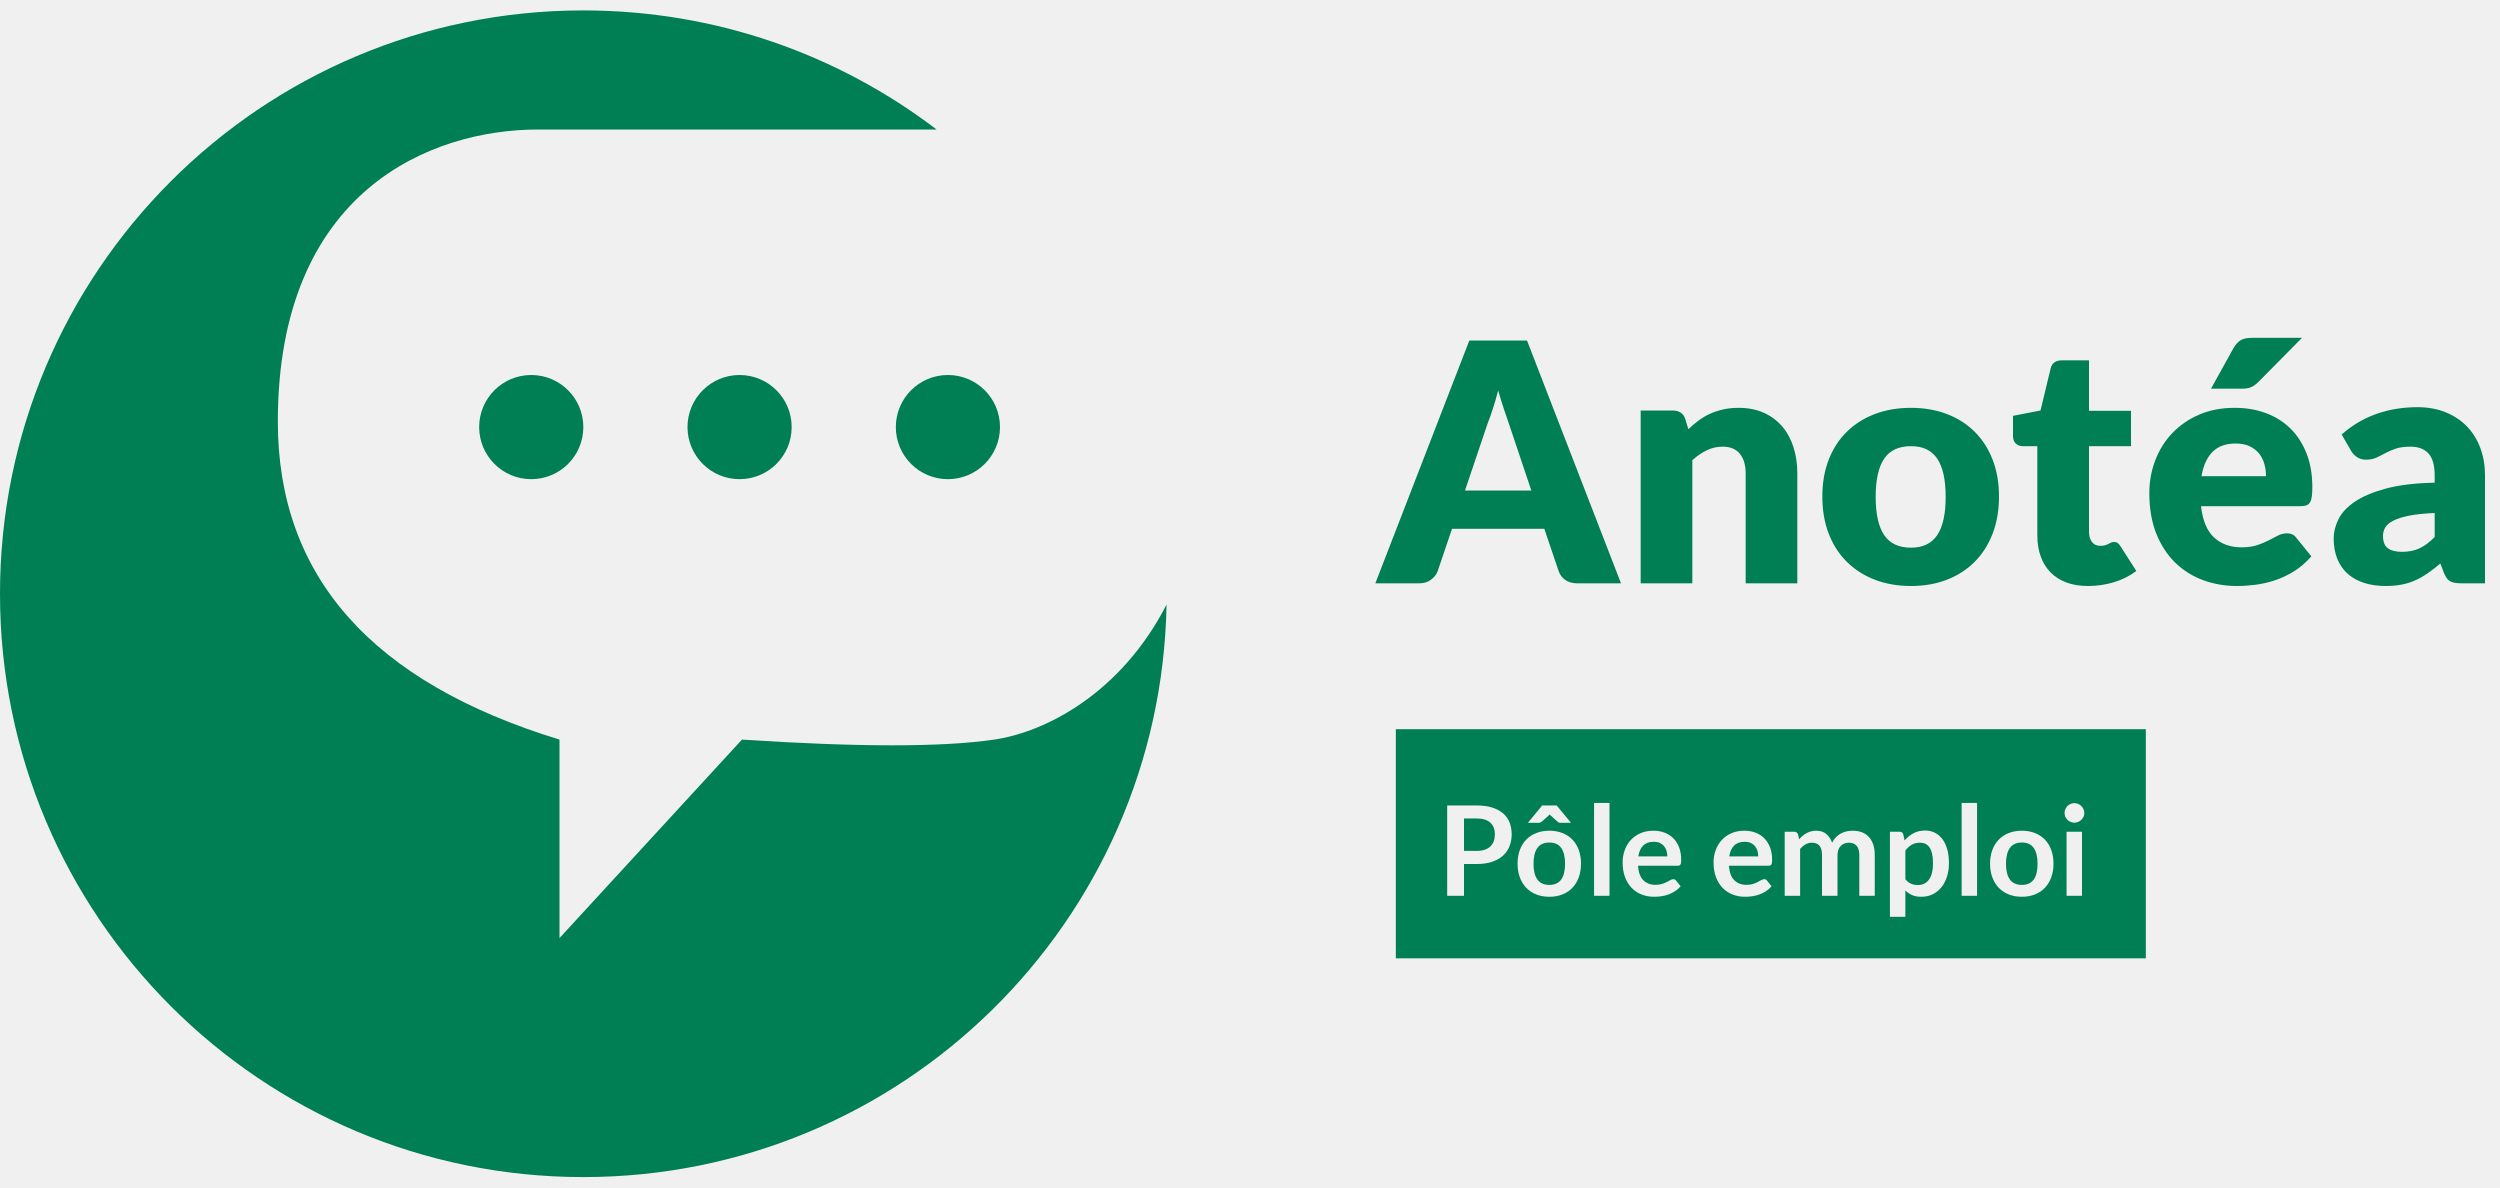
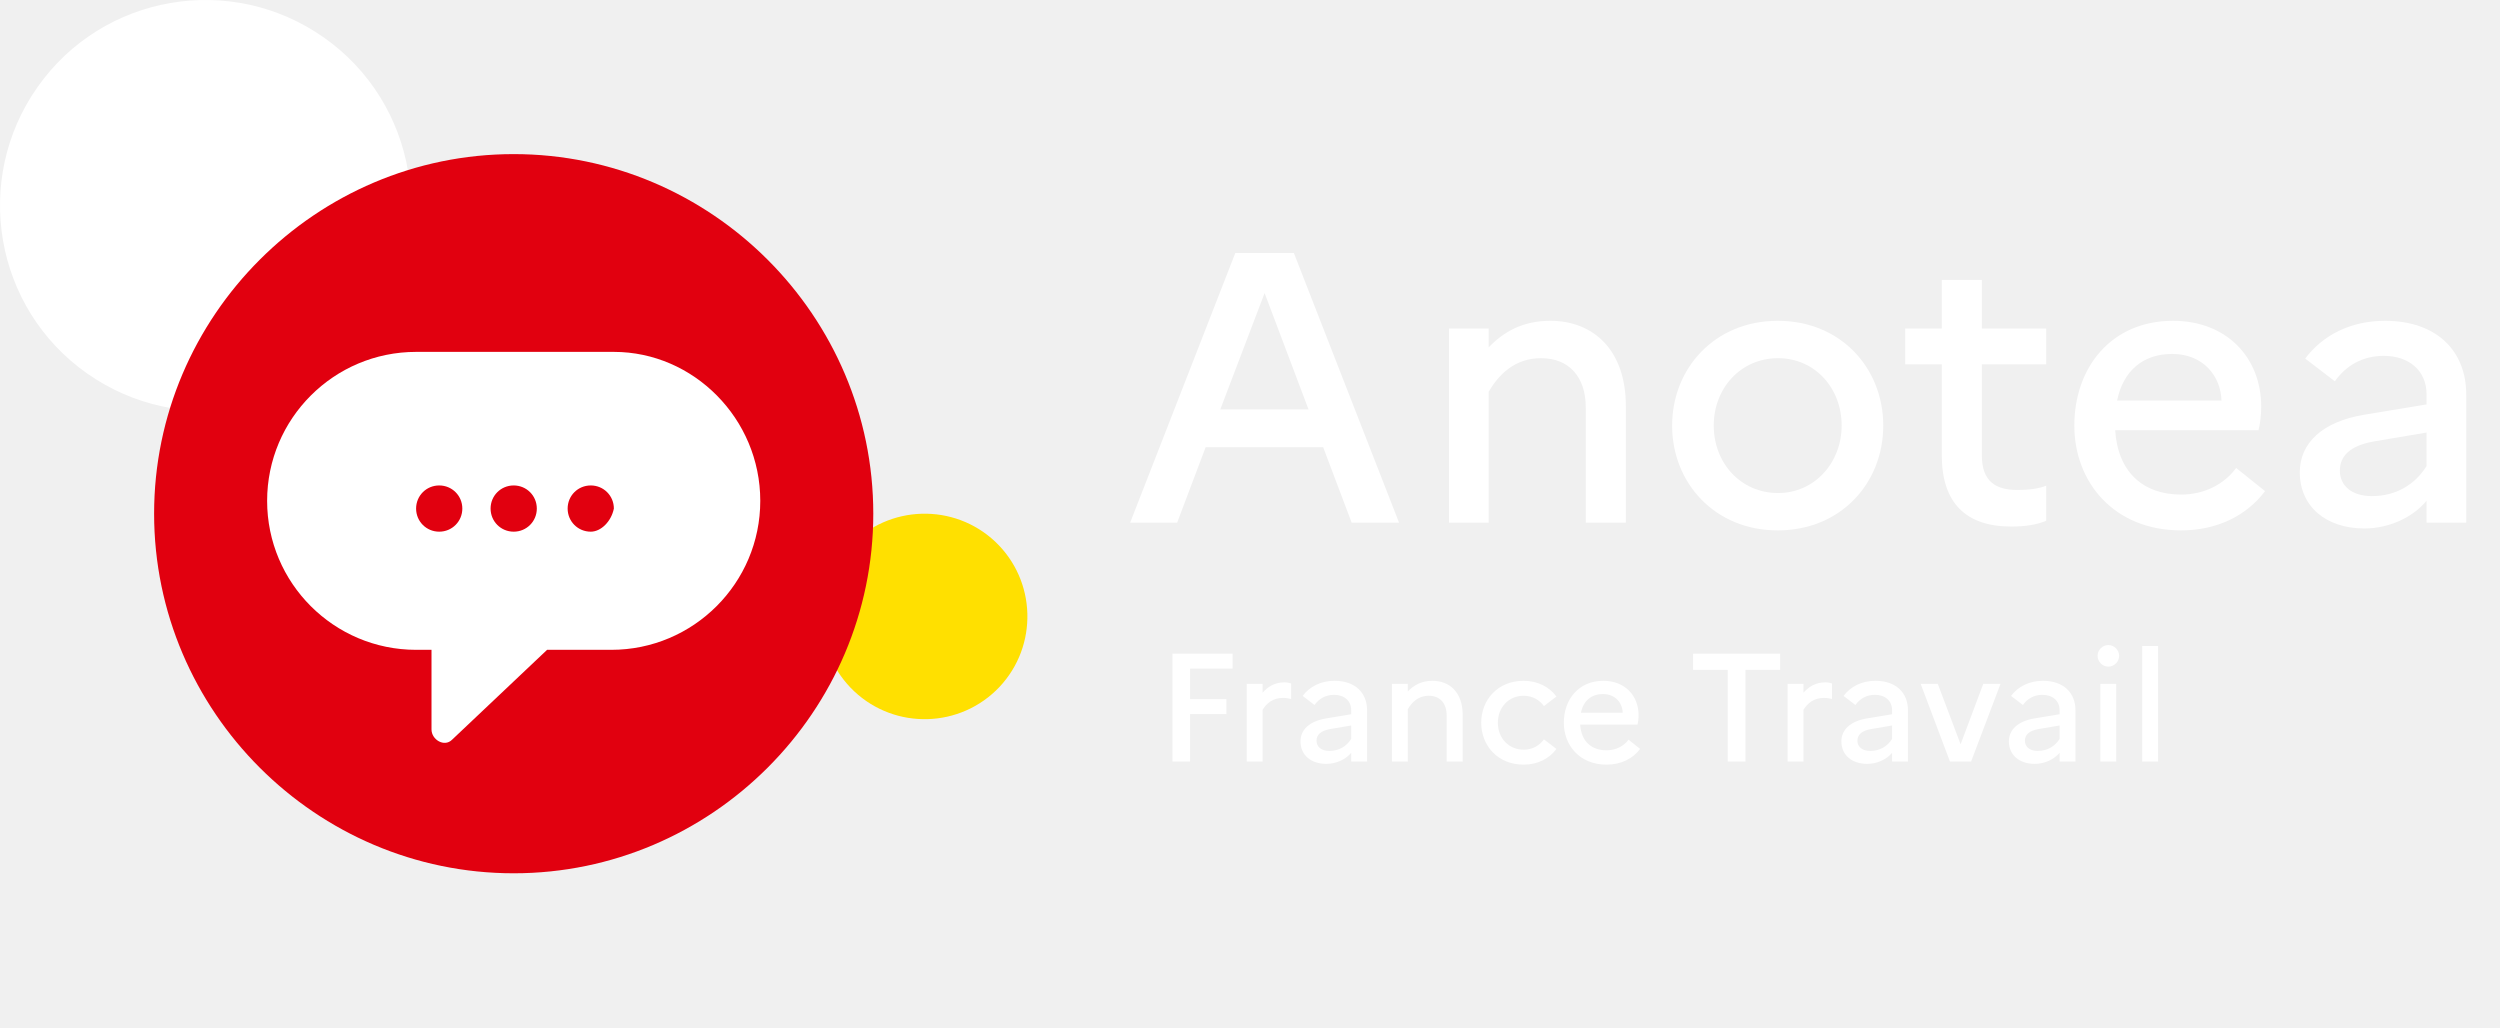
- <svg xmlns="http://www.w3.org/2000/svg" width="120px" height="57px" viewBox="0 0 120 57" version="1.1">
-   <g id="V2" stroke="none" stroke-width="1" fill="none" fill-rule="evenodd">
-     <g id="BO/Login-Empty" transform="translate(-165, -12)" fill="#007E54">
-       <g id="logo" transform="translate(165, 12)">
-         <path d="M28,0.5 C34.374,0.5 40.25,2.63 44.956,6.216 L25.82,6.217 C20.725,6.217 13.336,9.113 13.336,20.24 C13.336,27.658 17.843,32.745 26.856,35.5 L26.856,35.5 L26.856,45.028 L35.615,35.5 C41.197,35.867 45.235,35.867 47.727,35.5 C50.185,35.138 53.804,33.287 55.995,29.019 C55.719,44.243 43.291,56.5 28,56.5 C12.536,56.5 2.22162039e-13,43.964 2.20268248e-13,28.5 C2.18374458e-13,13.036 12.536,0.5 28,0.5 Z M25.5,18 C26.881,18 28,19.119 28,20.5 C28,21.881 26.881,23 25.5,23 C24.119,23 23,21.881 23,20.5 C23,19.119 24.119,18 25.5,18 Z M35.5,18 C36.881,18 38,19.119 38,20.5 C38,21.881 36.881,23 35.5,23 C34.119,23 33,21.881 33,20.5 C33,19.119 34.119,18 35.5,18 Z M45.5,18 C46.881,18 48,19.119 48,20.5 C48,21.881 46.881,23 45.5,23 C44.119,23 43,21.881 43,20.5 C43,19.119 44.119,18 45.5,18 Z" fill-rule="nonzero" />
-         <path d="M77.808,28 L75.712,28 C75.477,28 75.284,27.945 75.132,27.836 C74.98,27.727 74.875,27.587 74.816,27.416 L74.128,25.384 L69.696,25.384 L69.008,27.416 C68.955,27.565 68.851,27.7 68.696,27.82 C68.541,27.94 68.352,28 68.128,28 L66.016,28 L70.528,16.344 L73.296,16.344 L77.808,28 Z M70.32,23.544 L73.504,23.544 L72.432,20.352 C72.363,20.149 72.281,19.911 72.188,19.636 C72.095,19.361 72.003,19.064 71.912,18.744 C71.827,19.069 71.739,19.371 71.648,19.648 C71.557,19.925 71.472,20.165 71.392,20.368 L70.32,23.544 Z M78.752,28 L78.752,19.704 L80.288,19.704 C80.443,19.704 80.572,19.739 80.676,19.808 C80.78,19.877 80.853,19.981 80.896,20.12 L81.04,20.6 C81.2,20.451 81.365,20.312 81.536,20.184 C81.707,20.056 81.889,19.948 82.084,19.86 C82.279,19.772 82.489,19.703 82.716,19.652 C82.943,19.601 83.189,19.576 83.456,19.576 C83.909,19.576 84.311,19.655 84.66,19.812 C85.009,19.969 85.304,20.188 85.544,20.468 C85.784,20.748 85.965,21.081 86.088,21.468 C86.211,21.855 86.272,22.275 86.272,22.728 L86.272,28 L83.792,28 L83.792,22.728 C83.792,22.323 83.699,22.007 83.512,21.78 C83.325,21.553 83.051,21.44 82.688,21.44 C82.416,21.44 82.16,21.499 81.92,21.616 C81.68,21.733 81.451,21.891 81.232,22.088 L81.232,28 L78.752,28 Z M91.728,19.576 C92.357,19.576 92.931,19.675 93.448,19.872 C93.965,20.069 94.409,20.352 94.78,20.72 C95.151,21.088 95.439,21.535 95.644,22.06 C95.849,22.585 95.952,23.176 95.952,23.832 C95.952,24.493 95.849,25.089 95.644,25.62 C95.439,26.151 95.151,26.601 94.78,26.972 C94.409,27.343 93.965,27.628 93.448,27.828 C92.931,28.028 92.357,28.128 91.728,28.128 C91.093,28.128 90.516,28.028 89.996,27.828 C89.476,27.628 89.028,27.343 88.652,26.972 C88.276,26.601 87.985,26.151 87.78,25.62 C87.575,25.089 87.472,24.493 87.472,23.832 C87.472,23.176 87.575,22.585 87.78,22.06 C87.985,21.535 88.276,21.088 88.652,20.72 C89.028,20.352 89.476,20.069 89.996,19.872 C90.516,19.675 91.093,19.576 91.728,19.576 Z M91.728,26.288 C92.299,26.288 92.719,26.087 92.988,25.684 C93.257,25.281 93.392,24.669 93.392,23.848 C93.392,23.027 93.257,22.416 92.988,22.016 C92.719,21.616 92.299,21.416 91.728,21.416 C91.141,21.416 90.712,21.616 90.44,22.016 C90.168,22.416 90.032,23.027 90.032,23.848 C90.032,24.669 90.168,25.281 90.44,25.684 C90.712,26.087 91.141,26.288 91.728,26.288 Z M100.224,28.128 C99.829,28.128 99.481,28.071 99.18,27.956 C98.879,27.841 98.625,27.679 98.42,27.468 C98.215,27.257 98.059,27.003 97.952,26.704 C97.845,26.405 97.792,26.072 97.792,25.704 L97.792,21.416 L97.088,21.416 C96.96,21.416 96.851,21.375 96.76,21.292 C96.669,21.209 96.624,21.088 96.624,20.928 L96.624,19.96 L97.944,19.704 L98.432,17.68 C98.496,17.424 98.677,17.296 98.976,17.296 L100.272,17.296 L100.272,19.72 L102.288,19.72 L102.288,21.416 L100.272,21.416 L100.272,25.536 C100.272,25.728 100.319,25.887 100.412,26.012 C100.505,26.137 100.64,26.2 100.816,26.2 C100.907,26.2 100.983,26.191 101.044,26.172 C101.105,26.153 101.159,26.132 101.204,26.108 C101.249,26.084 101.292,26.063 101.332,26.044 C101.372,26.025 101.419,26.016 101.472,26.016 C101.547,26.016 101.607,26.033 101.652,26.068 C101.697,26.103 101.744,26.157 101.792,26.232 L102.544,27.408 C102.224,27.648 101.864,27.828 101.464,27.948 C101.064,28.068 100.651,28.128 100.224,28.128 Z M107.264,19.576 C107.813,19.576 108.316,19.661 108.772,19.832 C109.228,20.003 109.62,20.251 109.948,20.576 C110.276,20.901 110.532,21.3 110.716,21.772 C110.9,22.244 110.992,22.779 110.992,23.376 C110.992,23.563 110.984,23.715 110.968,23.832 C110.952,23.949 110.923,24.043 110.88,24.112 C110.837,24.181 110.78,24.229 110.708,24.256 C110.636,24.283 110.544,24.296 110.432,24.296 L105.648,24.296 C105.728,24.989 105.939,25.492 106.28,25.804 C106.621,26.116 107.061,26.272 107.6,26.272 C107.888,26.272 108.136,26.237 108.344,26.168 C108.552,26.099 108.737,26.021 108.9,25.936 C109.063,25.851 109.212,25.773 109.348,25.704 C109.484,25.635 109.627,25.6 109.776,25.6 C109.973,25.6 110.123,25.672 110.224,25.816 L110.944,26.704 C110.688,26.997 110.412,27.236 110.116,27.42 C109.82,27.604 109.516,27.748 109.204,27.852 C108.892,27.956 108.58,28.028 108.268,28.068 C107.956,28.108 107.659,28.128 107.376,28.128 C106.795,28.128 106.249,28.033 105.74,27.844 C105.231,27.655 104.785,27.373 104.404,27 C104.023,26.627 103.721,26.163 103.5,25.608 C103.279,25.053 103.168,24.408 103.168,23.672 C103.168,23.117 103.263,22.592 103.452,22.096 C103.641,21.6 103.913,21.165 104.268,20.792 C104.623,20.419 105.052,20.123 105.556,19.904 C106.06,19.685 106.629,19.576 107.264,19.576 Z M107.312,21.288 C106.837,21.288 106.467,21.423 106.2,21.692 C105.933,21.961 105.757,22.349 105.672,22.856 L108.768,22.856 C108.768,22.659 108.743,22.467 108.692,22.28 C108.641,22.093 108.559,21.927 108.444,21.78 C108.329,21.633 108.179,21.515 107.992,21.424 C107.805,21.333 107.579,21.288 107.312,21.288 Z M110.496,16.216 L108.416,18.32 C108.293,18.443 108.176,18.529 108.064,18.58 C107.952,18.631 107.803,18.656 107.616,18.656 L106.128,18.656 L107.216,16.696 C107.307,16.541 107.413,16.423 107.536,16.34 C107.659,16.257 107.845,16.216 108.096,16.216 L110.496,16.216 Z M118.144,28 C117.909,28 117.732,27.968 117.612,27.904 C117.492,27.84 117.392,27.707 117.312,27.504 L117.136,27.048 C116.928,27.224 116.728,27.379 116.536,27.512 C116.344,27.645 116.145,27.759 115.94,27.852 C115.735,27.945 115.516,28.015 115.284,28.06 C115.052,28.105 114.795,28.128 114.512,28.128 C114.133,28.128 113.789,28.079 113.48,27.98 C113.171,27.881 112.908,27.736 112.692,27.544 C112.476,27.352 112.309,27.113 112.192,26.828 C112.075,26.543 112.016,26.213 112.016,25.84 C112.016,25.547 112.091,25.245 112.24,24.936 C112.389,24.627 112.648,24.345 113.016,24.092 C113.384,23.839 113.88,23.627 114.504,23.456 C115.128,23.285 115.915,23.189 116.864,23.168 L116.864,22.816 C116.864,22.331 116.764,21.98 116.564,21.764 C116.364,21.548 116.08,21.44 115.712,21.44 C115.419,21.44 115.179,21.472 114.992,21.536 C114.805,21.6 114.639,21.672 114.492,21.752 C114.345,21.832 114.203,21.904 114.064,21.968 C113.925,22.032 113.76,22.064 113.568,22.064 C113.397,22.064 113.252,22.023 113.132,21.94 C113.012,21.857 112.917,21.755 112.848,21.632 L112.4,20.856 C112.901,20.413 113.457,20.084 114.068,19.868 C114.679,19.652 115.333,19.544 116.032,19.544 C116.533,19.544 116.985,19.625 117.388,19.788 C117.791,19.951 118.132,20.177 118.412,20.468 C118.692,20.759 118.907,21.104 119.056,21.504 C119.205,21.904 119.28,22.341 119.28,22.816 L119.28,28 L118.144,28 Z M115.296,26.488 C115.616,26.488 115.896,26.432 116.136,26.32 C116.376,26.208 116.619,26.027 116.864,25.776 L116.864,24.624 C116.368,24.645 115.96,24.688 115.64,24.752 C115.32,24.816 115.067,24.896 114.88,24.992 C114.693,25.088 114.564,25.197 114.492,25.32 C114.42,25.443 114.384,25.576 114.384,25.72 C114.384,26.003 114.461,26.201 114.616,26.316 C114.771,26.431 114.997,26.488 115.296,26.488 Z" id="Anotéa" />
-         <g id="label-pe" transform="translate(67, 35)" fill-rule="nonzero">
-           <path d="M36,0 L36,11 L0,11 L0,0 L36,0 Z M25.412,4.865 C25.196,4.865 25.008,4.909 24.846,4.997 C24.685,5.085 24.543,5.2 24.419,5.342 L24.419,5.342 L24.359,5.057 C24.349,5.011 24.327,4.977 24.293,4.955 C24.259,4.933 24.218,4.922 24.17,4.922 L24.17,4.922 L23.717,4.922 L23.717,9.005 L24.458,9.005 L24.458,7.745 C24.554,7.839 24.662,7.912 24.784,7.965 C24.905,8.019 25.052,8.045 25.226,8.045 C25.428,8.045 25.61,8.005 25.773,7.923 C25.937,7.842 26.075,7.73 26.191,7.586 C26.306,7.442 26.394,7.272 26.456,7.076 C26.518,6.88 26.549,6.667 26.549,6.437 C26.549,6.185 26.522,5.962 26.466,5.766 C26.411,5.571 26.334,5.408 26.233,5.274 C26.131,5.141 26.012,5.04 25.872,4.97 C25.733,4.9 25.58,4.865 25.412,4.865 Z M7.37,4.874 C7.14,4.874 6.931,4.911 6.743,4.985 C6.555,5.059 6.395,5.164 6.261,5.3 C6.128,5.436 6.026,5.602 5.952,5.798 C5.879,5.994 5.843,6.213 5.843,6.455 C5.843,6.699 5.879,6.919 5.952,7.115 C6.026,7.311 6.128,7.478 6.261,7.616 C6.395,7.754 6.555,7.86 6.743,7.934 C6.931,8.008 7.14,8.045 7.37,8.045 C7.6,8.045 7.808,8.008 7.995,7.934 C8.183,7.86 8.342,7.754 8.474,7.616 C8.606,7.478 8.708,7.311 8.78,7.115 C8.852,6.919 8.888,6.699 8.888,6.455 C8.888,6.213 8.852,5.994 8.78,5.798 C8.708,5.602 8.606,5.436 8.474,5.3 C8.342,5.164 8.183,5.059 7.995,4.985 C7.808,4.911 7.6,4.874 7.37,4.874 Z M12.365,4.874 C12.135,4.874 11.929,4.914 11.745,4.994 C11.562,5.074 11.408,5.182 11.28,5.319 C11.153,5.457 11.056,5.617 10.988,5.803 C10.92,5.988 10.886,6.185 10.886,6.395 C10.886,6.665 10.925,6.902 11.003,7.107 C11.081,7.313 11.188,7.484 11.324,7.623 C11.46,7.763 11.62,7.867 11.804,7.939 C11.988,8.01 12.187,8.045 12.401,8.045 C12.509,8.045 12.62,8.037 12.736,8.021 C12.851,8.005 12.963,7.978 13.075,7.939 C13.186,7.899 13.292,7.848 13.394,7.782 C13.496,7.717 13.588,7.637 13.67,7.541 L13.67,7.541 L13.454,7.271 C13.438,7.249 13.419,7.232 13.397,7.22 C13.375,7.208 13.349,7.202 13.319,7.202 C13.273,7.202 13.226,7.216 13.177,7.244 C13.127,7.272 13.071,7.303 13.005,7.337 C12.94,7.371 12.865,7.402 12.777,7.43 C12.69,7.458 12.587,7.472 12.467,7.472 C12.223,7.472 12.027,7.398 11.879,7.25 C11.731,7.102 11.646,6.87 11.624,6.554 L11.624,6.554 L13.526,6.554 C13.56,6.554 13.588,6.55 13.61,6.54 C13.632,6.531 13.649,6.517 13.662,6.495 C13.676,6.474 13.684,6.446 13.69,6.409 C13.694,6.371 13.697,6.325 13.697,6.269 C13.697,6.047 13.664,5.85 13.598,5.676 C13.532,5.503 13.44,5.358 13.322,5.239 C13.204,5.119 13.064,5.029 12.9,4.967 C12.737,4.905 12.559,4.874 12.365,4.874 Z M16.73,4.874 C16.5,4.874 16.294,4.914 16.11,4.994 C15.927,5.074 15.773,5.182 15.646,5.319 C15.518,5.457 15.421,5.617 15.353,5.803 C15.285,5.988 15.251,6.185 15.251,6.395 C15.251,6.665 15.29,6.902 15.368,7.107 C15.446,7.313 15.553,7.484 15.689,7.623 C15.825,7.763 15.985,7.867 16.169,7.939 C16.353,8.01 16.552,8.045 16.766,8.045 C16.874,8.045 16.985,8.037 17.101,8.021 C17.216,8.005 17.328,7.978 17.439,7.939 C17.551,7.899 17.657,7.848 17.759,7.782 C17.861,7.717 17.953,7.637 18.035,7.541 L18.035,7.541 L17.819,7.271 C17.803,7.249 17.784,7.232 17.762,7.22 C17.74,7.208 17.714,7.202 17.684,7.202 C17.638,7.202 17.591,7.216 17.541,7.244 C17.492,7.272 17.436,7.303 17.37,7.337 C17.305,7.371 17.23,7.402 17.142,7.43 C17.055,7.458 16.952,7.472 16.832,7.472 C16.588,7.472 16.392,7.398 16.244,7.25 C16.096,7.102 16.011,6.87 15.989,6.554 L15.989,6.554 L17.891,6.554 C17.925,6.554 17.953,6.55 17.975,6.54 C17.997,6.531 18.014,6.517 18.027,6.495 C18.041,6.474 18.049,6.446 18.055,6.409 C18.059,6.371 18.062,6.325 18.062,6.269 C18.062,6.047 18.029,5.85 17.963,5.676 C17.897,5.503 17.805,5.358 17.687,5.239 C17.569,5.119 17.429,5.029 17.265,4.967 C17.102,4.905 16.924,4.874 16.73,4.874 Z M30.05,4.874 C29.82,4.874 29.611,4.911 29.423,4.985 C29.235,5.059 29.075,5.164 28.942,5.3 C28.808,5.436 28.706,5.602 28.633,5.798 C28.559,5.994 28.523,6.213 28.523,6.455 C28.523,6.699 28.559,6.919 28.633,7.115 C28.706,7.311 28.808,7.478 28.942,7.616 C29.075,7.754 29.235,7.86 29.423,7.934 C29.611,8.008 29.82,8.045 30.05,8.045 C30.28,8.045 30.488,8.008 30.675,7.934 C30.863,7.86 31.022,7.754 31.154,7.616 C31.286,7.478 31.388,7.311 31.46,7.115 C31.532,6.919 31.568,6.699 31.568,6.455 C31.568,6.213 31.532,5.994 31.46,5.798 C31.388,5.602 31.286,5.436 31.154,5.3 C31.022,5.164 30.863,5.059 30.675,4.985 C30.488,4.911 30.28,4.874 30.05,4.874 Z M3.878,3.662 L2.465,3.662 L2.465,8 L3.272,8 L3.272,6.473 L3.878,6.473 C4.16,6.473 4.406,6.438 4.616,6.368 C4.826,6.298 5.001,6.2 5.141,6.074 C5.281,5.948 5.386,5.798 5.456,5.622 C5.526,5.447 5.561,5.255 5.561,5.045 C5.561,4.843 5.528,4.657 5.462,4.487 C5.396,4.317 5.294,4.171 5.156,4.049 C5.018,3.927 4.843,3.832 4.631,3.764 C4.419,3.696 4.168,3.662 3.878,3.662 L3.878,3.662 Z M10.256,3.542 L9.515,3.542 L9.515,8 L10.256,8 L10.256,3.542 Z M21.926,4.874 C21.828,4.874 21.731,4.885 21.634,4.907 C21.536,4.929 21.445,4.963 21.359,5.009 C21.273,5.055 21.194,5.114 21.122,5.188 C21.05,5.261 20.99,5.348 20.942,5.45 C20.88,5.276 20.787,5.137 20.662,5.032 C20.536,4.926 20.377,4.874 20.183,4.874 C20.091,4.874 20.007,4.884 19.93,4.905 C19.852,4.927 19.781,4.955 19.713,4.991 C19.646,5.027 19.584,5.07 19.524,5.12 C19.465,5.17 19.409,5.225 19.355,5.285 L19.355,5.285 L19.307,5.057 C19.277,4.967 19.214,4.922 19.118,4.922 L19.118,4.922 L18.665,4.922 L18.665,8 L19.406,8 L19.406,5.747 C19.486,5.655 19.572,5.583 19.666,5.529 C19.759,5.476 19.858,5.45 19.964,5.45 C20.126,5.45 20.248,5.497 20.331,5.591 C20.415,5.685 20.456,5.835 20.456,6.041 L20.456,6.041 L20.456,8 L21.2,8 L21.2,6.041 C21.2,5.945 21.214,5.86 21.242,5.786 C21.27,5.712 21.308,5.651 21.358,5.601 C21.407,5.552 21.463,5.515 21.529,5.489 C21.594,5.463 21.664,5.45 21.74,5.45 C21.906,5.45 22.032,5.499 22.118,5.598 C22.204,5.698 22.247,5.845 22.247,6.041 L22.247,6.041 L22.247,8 L22.988,8 L22.988,6.041 C22.988,5.855 22.965,5.69 22.918,5.546 C22.87,5.402 22.802,5.28 22.712,5.18 C22.622,5.08 22.511,5.004 22.379,4.952 C22.247,4.9 22.096,4.874 21.926,4.874 Z M27.899,3.542 L27.158,3.542 L27.158,8 L27.899,8 L27.899,3.542 Z M32.936,4.922 L32.195,4.922 L32.195,8 L32.936,8 L32.936,4.922 Z M25.157,5.45 C25.255,5.45 25.342,5.468 25.419,5.504 C25.497,5.54 25.562,5.597 25.616,5.675 C25.67,5.753 25.711,5.854 25.741,5.979 C25.77,6.105 25.784,6.257 25.784,6.437 C25.784,6.615 25.767,6.769 25.733,6.901 C25.699,7.032 25.651,7.14 25.587,7.226 C25.524,7.312 25.448,7.376 25.357,7.418 C25.265,7.46 25.164,7.481 25.052,7.481 C24.938,7.481 24.832,7.461 24.733,7.42 C24.633,7.378 24.542,7.306 24.458,7.202 L24.458,7.202 L24.458,5.822 C24.552,5.704 24.653,5.613 24.762,5.548 C24.872,5.482 25.003,5.45 25.157,5.45 Z M7.37,5.441 C7.626,5.441 7.815,5.528 7.939,5.702 C8.062,5.876 8.123,6.129 8.123,6.461 C8.123,6.793 8.062,7.045 7.939,7.217 C7.815,7.389 7.626,7.475 7.37,7.475 C7.11,7.475 6.918,7.389 6.794,7.215 C6.67,7.042 6.608,6.791 6.608,6.461 C6.608,6.131 6.67,5.879 6.794,5.704 C6.918,5.528 7.11,5.441 7.37,5.441 Z M30.05,5.441 C30.306,5.441 30.495,5.528 30.619,5.702 C30.742,5.876 30.803,6.129 30.803,6.461 C30.803,6.793 30.742,7.045 30.619,7.217 C30.495,7.389 30.306,7.475 30.05,7.475 C29.79,7.475 29.598,7.389 29.474,7.215 C29.35,7.042 29.288,6.791 29.288,6.461 C29.288,6.131 29.35,5.879 29.474,5.704 C29.598,5.528 29.79,5.441 30.05,5.441 Z M12.38,5.405 C12.49,5.405 12.586,5.423 12.668,5.46 C12.75,5.498 12.818,5.548 12.872,5.612 C12.926,5.676 12.966,5.75 12.992,5.835 C13.018,5.921 13.031,6.011 13.031,6.107 L13.031,6.107 L11.639,6.107 C11.673,5.883 11.751,5.71 11.873,5.588 C11.995,5.466 12.164,5.405 12.38,5.405 Z M16.745,5.405 C16.855,5.405 16.951,5.423 17.033,5.46 C17.115,5.498 17.183,5.548 17.237,5.612 C17.291,5.676 17.331,5.75 17.357,5.835 C17.383,5.921 17.396,6.011 17.396,6.107 L17.396,6.107 L16.004,6.107 C16.038,5.883 16.116,5.71 16.238,5.588 C16.36,5.466 16.529,5.405 16.745,5.405 Z M3.878,4.286 C4.026,4.286 4.155,4.303 4.265,4.338 C4.375,4.374 4.466,4.424 4.538,4.49 C4.61,4.556 4.664,4.636 4.7,4.73 C4.736,4.824 4.754,4.929 4.754,5.045 C4.754,5.167 4.736,5.277 4.7,5.377 C4.664,5.476 4.61,5.559 4.538,5.628 C4.466,5.698 4.375,5.75 4.265,5.787 C4.155,5.825 4.026,5.843 3.878,5.843 L3.878,5.843 L3.272,5.843 L3.272,4.286 Z M7.721,3.662 L7.025,3.662 L6.338,4.496 L6.851,4.496 C6.881,4.496 6.909,4.491 6.936,4.479 C6.964,4.468 6.985,4.456 7.001,4.442 L7.001,4.442 L7.322,4.157 C7.332,4.147 7.342,4.137 7.354,4.127 C7.365,4.117 7.375,4.105 7.385,4.091 C7.395,4.105 7.405,4.117 7.417,4.127 L7.417,4.127 L7.448,4.157 L7.763,4.442 C7.801,4.478 7.851,4.496 7.913,4.496 L7.913,4.496 L8.408,4.496 L7.721,3.662 Z M32.567,3.551 C32.503,3.551 32.443,3.563 32.386,3.588 C32.328,3.614 32.279,3.647 32.237,3.689 C32.195,3.731 32.162,3.781 32.136,3.839 C32.111,3.897 32.099,3.959 32.099,4.025 C32.099,4.089 32.111,4.149 32.136,4.205 C32.162,4.261 32.195,4.31 32.237,4.352 C32.279,4.394 32.328,4.427 32.386,4.452 C32.443,4.478 32.503,4.49 32.567,4.49 C32.633,4.49 32.695,4.478 32.753,4.452 C32.811,4.427 32.861,4.394 32.904,4.352 C32.948,4.31 32.982,4.261 33.008,4.205 C33.034,4.149 33.047,4.089 33.047,4.025 C33.047,3.959 33.034,3.897 33.008,3.839 C32.982,3.781 32.948,3.731 32.904,3.689 C32.861,3.647 32.811,3.614 32.753,3.588 C32.695,3.563 32.633,3.551 32.567,3.551 Z" id="Combined-Shape" />
-         </g>
-       </g>
-     </g>
+ <svg xmlns="http://www.w3.org/2000/svg" width="146" height="60" viewBox="0 0 146 60" fill="none">
+   <g clip-path="url(#clip0_26_1767)">
+     <path d="M66 30.525L72.142 14.775H75.562L81.705 30.525H78.938L77.272 26.115H70.41L68.745 30.525H66ZM71.265 23.91H76.418L73.853 17.115L71.265 23.91Z" fill="white" />
+     <path d="M84.622 30.525V19.185H86.939V20.288C87.794 19.387 88.919 18.735 90.539 18.735C93.037 18.735 94.949 20.422 94.949 23.707V30.525H92.609V23.797C92.609 21.997 91.619 20.918 89.999 20.918C88.447 20.918 87.524 21.885 86.939 22.875V30.525H84.622Z" fill="white" />
+     <path d="M103.817 18.735C107.507 18.735 109.982 21.503 109.982 24.855C109.982 28.207 107.507 30.975 103.817 30.975C100.15 30.975 97.652 28.207 97.652 24.855C97.652 21.503 100.15 18.735 103.817 18.735ZM103.84 28.793C105.977 28.793 107.552 27.015 107.552 24.855C107.552 22.65 105.977 20.918 103.84 20.918C101.657 20.918 100.082 22.672 100.082 24.855C100.082 27.038 101.657 28.793 103.84 28.793Z" fill="white" />
+     <path d="M113.4 26.587V21.277H111.262V19.185H113.4V16.35H115.74V19.185H119.497V21.277H115.74V26.587C115.74 28.117 116.55 28.613 117.81 28.613C118.575 28.613 119.092 28.523 119.497 28.365V30.413C118.957 30.637 118.327 30.75 117.45 30.75C114.795 30.75 113.4 29.355 113.4 26.587Z" fill="white" />
+     <path d="M132.279 28.68C131.221 30.098 129.489 30.975 127.374 30.975C123.459 30.975 121.141 28.163 121.141 24.855C121.141 21.457 123.301 18.735 126.901 18.735C130.029 18.735 132.054 20.872 132.054 23.753C132.054 24.27 131.986 24.788 131.896 25.125H123.526C123.684 27.6 125.191 28.883 127.374 28.883C128.746 28.883 129.894 28.275 130.591 27.33L132.279 28.68ZM126.856 20.67C125.169 20.67 123.999 21.637 123.639 23.392H129.736C129.691 21.975 128.679 20.67 126.856 20.67Z" fill="white" />
+     <path d="M138.088 30.863C135.838 30.863 134.308 29.58 134.308 27.578C134.308 25.867 135.636 24.63 138.043 24.225L141.711 23.617V23.032C141.711 21.637 140.676 20.782 139.213 20.782C137.976 20.782 137.008 21.345 136.356 22.267L134.623 20.94C135.636 19.59 137.256 18.735 139.281 18.735C142.341 18.735 144.028 20.535 144.028 23.032V30.525H141.711V29.242C140.901 30.233 139.483 30.863 138.088 30.863ZM136.648 27.488C136.648 28.365 137.346 28.973 138.516 28.973C139.933 28.973 141.036 28.297 141.711 27.218V25.26L138.651 25.777C137.233 26.025 136.648 26.633 136.648 27.488Z" fill="white" />
+     <path d="M68.472 44.475V38.175H71.982V39.048H69.498V40.83H71.622V41.703H69.498V44.475H68.472Z" fill="white" />
+     <path d="M72.809 44.475V39.939H73.736V40.452C74.051 40.101 74.447 39.849 75.005 39.849C75.149 39.849 75.284 39.876 75.401 39.912V40.821C75.257 40.785 75.113 40.758 74.924 40.758C74.348 40.758 73.97 41.064 73.736 41.451V44.475H72.809Z" fill="white" />
+     <path d="M77.461 44.61C76.561 44.61 75.949 44.097 75.949 43.296C75.949 42.612 76.48 42.117 77.443 41.955L78.91 41.712V41.478C78.91 40.92 78.496 40.578 77.911 40.578C77.416 40.578 77.029 40.803 76.768 41.172L76.075 40.641C76.48 40.101 77.128 39.759 77.938 39.759C79.162 39.759 79.837 40.479 79.837 41.478V44.475H78.91V43.962C78.586 44.358 78.019 44.61 77.461 44.61ZM76.885 43.26C76.885 43.611 77.164 43.854 77.632 43.854C78.199 43.854 78.64 43.584 78.91 43.152V42.369L77.686 42.576C77.119 42.675 76.885 42.918 76.885 43.26Z" fill="white" />
+     <path d="M81.29 44.475V39.939H82.217V40.38C82.559 40.02 83.009 39.759 83.657 39.759C84.656 39.759 85.421 40.434 85.421 41.748V44.475H84.485V41.784C84.485 41.064 84.089 40.632 83.441 40.632C82.82 40.632 82.451 41.019 82.217 41.415V44.475H81.29Z" fill="white" />
+     <path d="M88.987 43.782C89.5 43.782 89.914 43.53 90.166 43.179L90.895 43.737C90.481 44.295 89.815 44.655 88.978 44.655C87.457 44.655 86.503 43.53 86.503 42.207C86.503 40.884 87.457 39.759 88.978 39.759C89.806 39.759 90.481 40.119 90.895 40.677L90.166 41.235C89.914 40.884 89.5 40.632 88.978 40.632C88.105 40.632 87.475 41.316 87.475 42.207C87.475 43.107 88.105 43.782 88.987 43.782Z" fill="white" />
+     <path d="M95.783 43.737C95.36 44.304 94.667 44.655 93.821 44.655C92.255 44.655 91.328 43.53 91.328 42.207C91.328 40.848 92.192 39.759 93.632 39.759C94.883 39.759 95.693 40.614 95.693 41.766C95.693 41.973 95.666 42.18 95.63 42.315H92.282C92.345 43.305 92.948 43.818 93.821 43.818C94.37 43.818 94.829 43.575 95.108 43.197L95.783 43.737ZM93.614 40.533C92.939 40.533 92.471 40.92 92.327 41.622H94.766C94.748 41.055 94.343 40.533 93.614 40.533Z" fill="white" />
+     <path d="M98.875 39.12V38.175H103.96V39.12H101.935V44.475H100.9V39.12H98.875Z" fill="white" />
+     <path d="M104.397 44.475V39.939H105.324V40.452C105.639 40.101 106.035 39.849 106.593 39.849C106.737 39.849 106.872 39.876 106.989 39.912V40.821C106.845 40.785 106.701 40.758 106.512 40.758C105.936 40.758 105.558 41.064 105.324 41.451V44.475H104.397Z" fill="white" />
+     <path d="M109.049 44.61C108.149 44.61 107.537 44.097 107.537 43.296C107.537 42.612 108.068 42.117 109.031 41.955L110.498 41.712V41.478C110.498 40.92 110.084 40.578 109.499 40.578C109.004 40.578 108.617 40.803 108.356 41.172L107.663 40.641C108.068 40.101 108.716 39.759 109.526 39.759C110.75 39.759 111.425 40.479 111.425 41.478V44.475H110.498V43.962C110.174 44.358 109.607 44.61 109.049 44.61ZM108.473 43.26C108.473 43.611 108.752 43.854 109.22 43.854C109.787 43.854 110.228 43.584 110.498 43.152V42.369L109.274 42.576C108.707 42.675 108.473 42.918 108.473 43.26Z" fill="white" />
+     <path d="M112.168 39.939H113.167L114.499 43.467L115.822 39.939H116.83L115.111 44.475H113.878L112.168 39.939Z" fill="white" />
+     <path d="M118.831 44.61C117.931 44.61 117.319 44.097 117.319 43.296C117.319 42.612 117.85 42.117 118.813 41.955L120.28 41.712V41.478C120.28 40.92 119.866 40.578 119.281 40.578C118.786 40.578 118.399 40.803 118.138 41.172L117.445 40.641C117.85 40.101 118.498 39.759 119.308 39.759C120.532 39.759 121.207 40.479 121.207 41.478V44.475H120.28V43.962C119.956 44.358 119.389 44.61 118.831 44.61ZM118.255 43.26C118.255 43.611 118.534 43.854 119.002 43.854C119.569 43.854 120.01 43.584 120.28 43.152V42.369L119.056 42.576C118.489 42.675 118.255 42.918 118.255 43.26Z" fill="white" />
+     <path d="M123.128 38.931C122.786 38.931 122.498 38.643 122.498 38.301C122.498 37.959 122.786 37.671 123.128 37.671C123.47 37.671 123.758 37.959 123.758 38.301C123.758 38.643 123.47 38.931 123.128 38.931ZM122.66 44.475V39.939H123.587V44.475H122.66Z" fill="white" />
+     <path d="M125.104 44.475V37.725H126.031V44.475H125.104Z" fill="white" />
+     <path d="M21.809 18.914C17.995 24.333 10.505 25.622 5.086 21.809C-0.333 17.995 -1.622 10.505 2.191 5.086C6.005 -0.333 13.495 -1.622 18.914 2.191C24.333 6.005 25.622 13.495 21.809 18.914Z" fill="white" />
+     <path d="M58.37 40.117C56.092 42.528 52.294 42.636 49.883 40.37C47.472 38.092 47.364 34.294 49.63 31.883C51.908 29.472 55.706 29.364 58.117 31.63C60.528 33.908 60.636 37.706 58.37 40.117Z" fill="#FFE000" />
+     <path d="M51 30C51 41.55 41.55 51 30 51C18.45 51 9 41.55 9 30C9 18.45 18.45 9 30 9C41.55 9 51 18.45 51 30Z" fill="#E1000F" />
+     <path d="M35.85 20.55H24.3C19.5 20.55 15.6 24.45 15.6 29.25C15.6 34.05 19.5 37.95 24.3 37.95H25.2V42.6C25.2 43.2 25.95 43.65 26.4 43.2L31.95 37.95H35.7C40.5 37.95 44.4 34.05 44.4 29.25C44.4 24.45 40.5 20.55 35.85 20.55ZM25.65 31.05C24.9 31.05 24.3 30.45 24.3 29.7C24.3 28.95 24.9 28.35 25.65 28.35C26.4 28.35 27 28.95 27 29.7C27 30.45 26.4 31.05 25.65 31.05ZM30 31.05C29.25 31.05 28.65 30.45 28.65 29.7C28.65 28.95 29.25 28.35 30 28.35C30.75 28.35 31.35 28.95 31.35 29.7C31.35 30.45 30.75 31.05 30 31.05ZM34.5 31.05C33.75 31.05 33.15 30.45 33.15 29.7C33.15 28.95 33.75 28.35 34.5 28.35C35.25 28.35 35.85 28.95 35.85 29.7C35.7 30.45 35.1 31.05 34.5 31.05Z" fill="white" />
  </g>
+   <defs>
+     <clipPath id="clip0_26_1767">
+       <rect width="145.5" height="60" fill="white" />
+     </clipPath>
+   </defs>
</svg>
